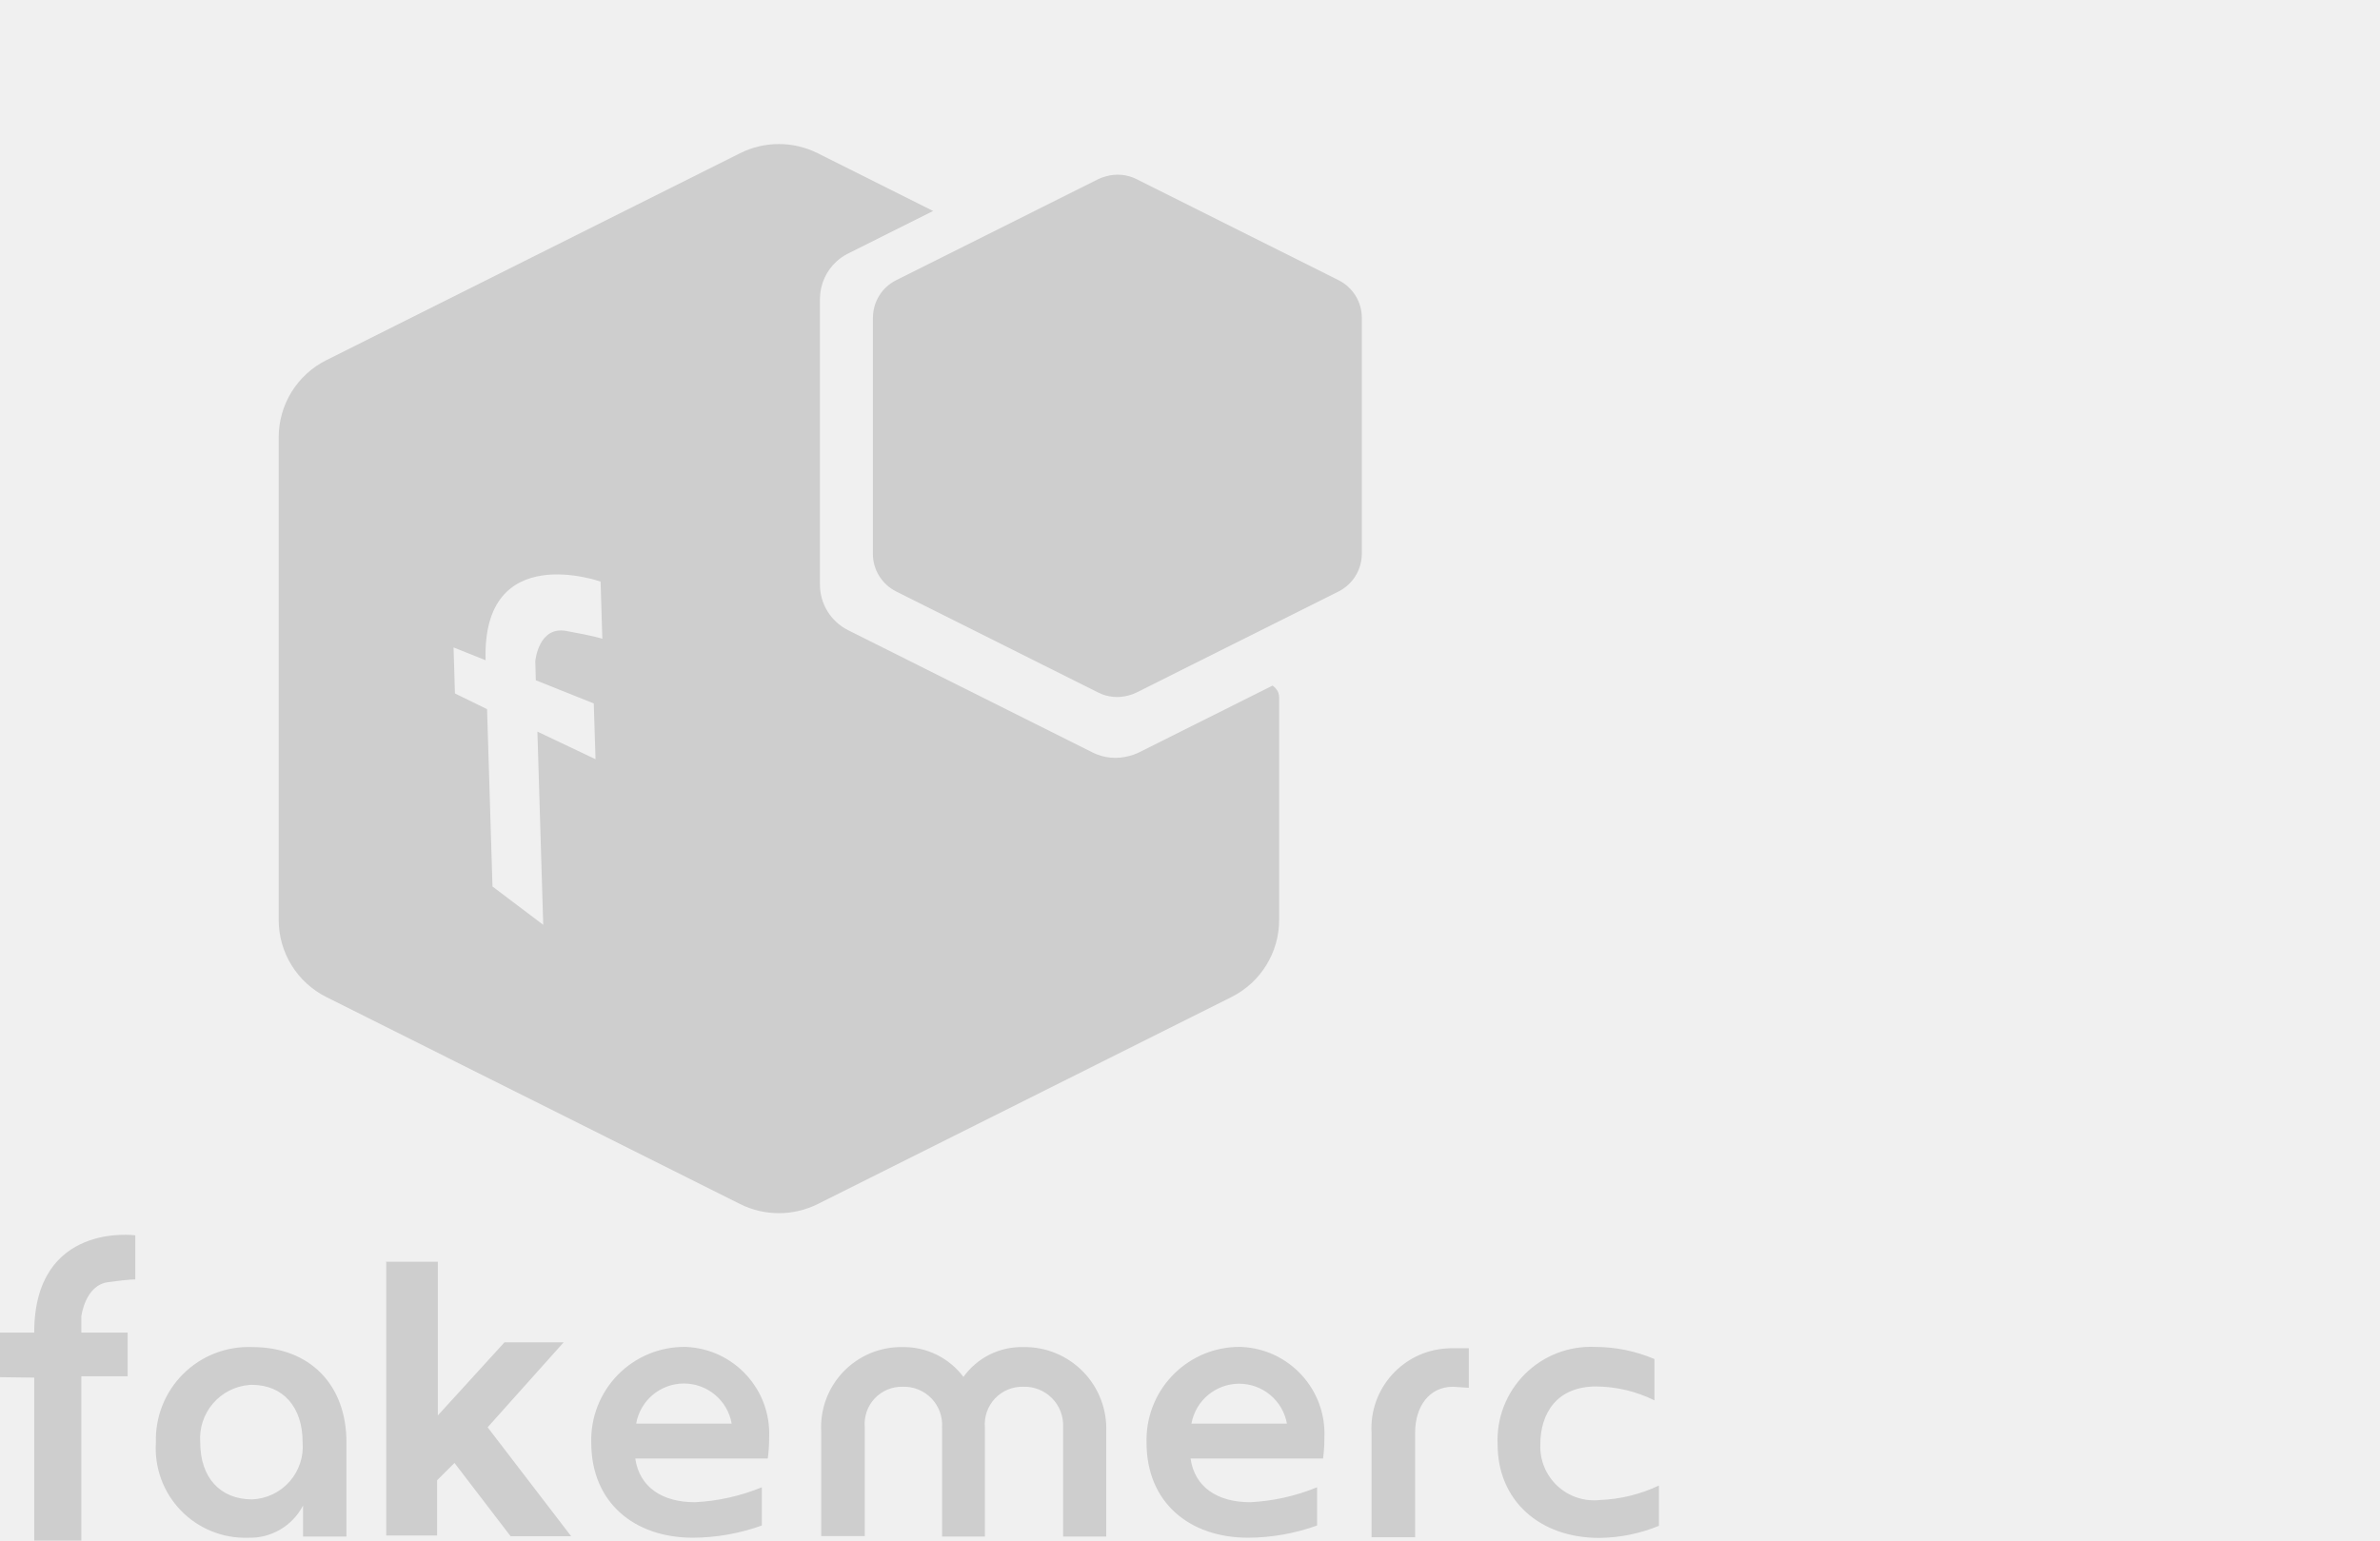
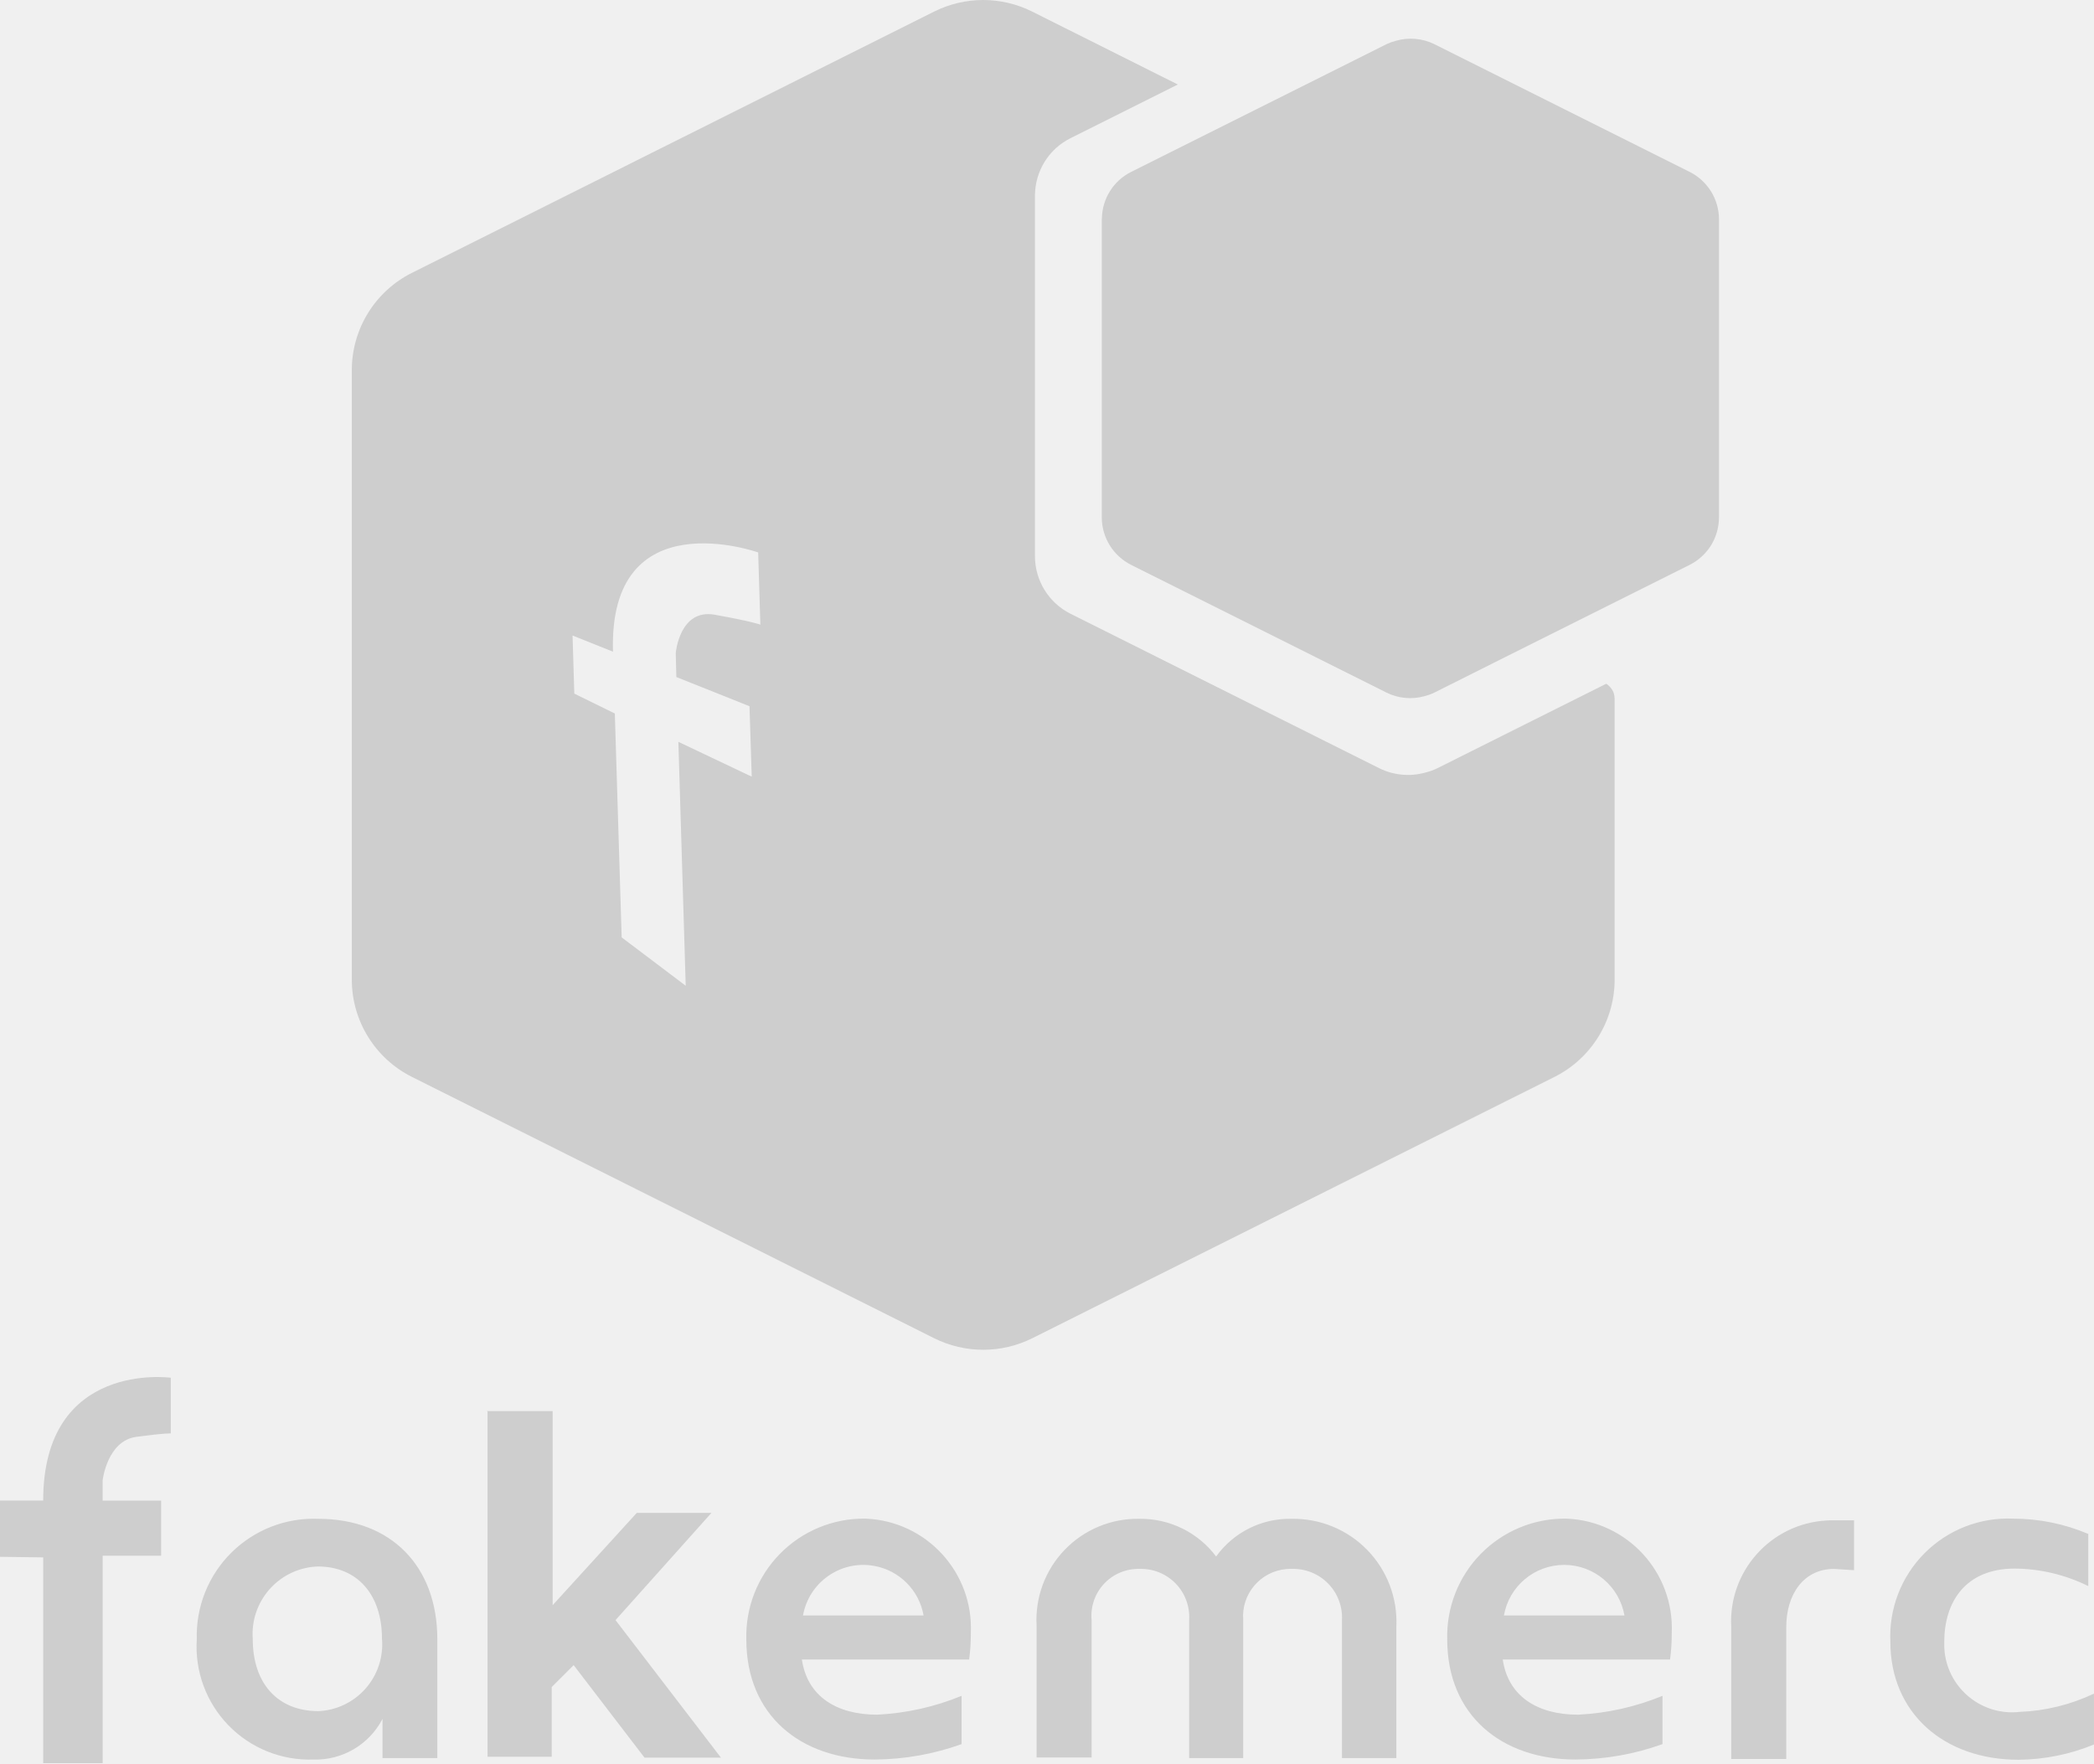
- <svg xmlns="http://www.w3.org/2000/svg" overflow="visible" viewBox="0 0 137.439 88.983">
+ <svg xmlns="http://www.w3.org/2000/svg" overflow="visible" viewBox="0 0 95.799 80.663">
  <defs />
-   <path fill="#FFF" d="M137.186.002zM137.375.201zM98.208 9.196z" />
-   <path fill="#CECECE" d="M137.352.166c.008.012.017.022.023.035-.007-.013-.016-.023-.023-.035zM137.183 0h-.001l.004.002z" />
-   <path fill="#FFF" d="M97.492 41.027z" />
  <g fill="#CECECE">
-     <path d="M77.299 16.183l-11.675-5.841a2.442 2.442 0 00-1.763-.156 2.37 2.37 0 00-.432.156l-3.247 1.625-8.429 4.216a2.42 2.42 0 00-1.341 2.12c0 .017-.005.035-.005.053v13.635c0 .917.52 1.757 1.346 2.173l11.676 5.84a2.437 2.437 0 001.736.166c.156-.042.31-.092.458-.166l3.243-1.625 8.43-4.215a2.44 2.44 0 001.344-2.12c0-.018.003-.035.003-.053V18.356a2.434 2.434 0 00-1.344-2.173zM73.863 40.236c0 .006.004.011.004.018V53.14a4.984 4.984 0 01-2.756 4.448L47.224 69.543a5.027 5.027 0 01.002 0l23.888-11.955a4.983 4.983 0 002.755-4.448V40.254c0-.006-.006-.011-.006-.018z" />
-     <path d="M71.111 57.588a4.985 4.985 0 002.756-4.448V40.254c0-.006-.004-.011-.004-.018a.733.733 0 00-.095-.34c-.012-.019-.022-.035-.036-.052a.818.818 0 00-.243-.24c-.003 0-.003-.002-.006-.003L69.686 41.5l-3.926 1.966a2.85 2.85 0 01-.555.199c-.695.19-1.442.13-2.103-.199l-14.126-7.068a2.947 2.947 0 01-1.627-2.63V17.272l.002-.066a2.947 2.947 0 01.95-2.1c.2-.183.428-.34.678-.465l4.908-2.456-.628-.313-6.037-3.022a5.015 5.015 0 00-4.487 0L18.846 20.802a4.98 4.98 0 00-2.752 4.447V53.14a4.98 4.98 0 002.752 4.448l23.891 11.955a5.033 5.033 0 004.487 0l23.887-11.955zM30.942 39.292l3.347 1.336.101 3.222-3.356-1.593.336 11.159-2.93-2.213-.313-10.242-1.855-.91-.08-2.657 1.85.739c-.213-6.987 6.641-4.54 6.641-4.54l.1 3.303s-.357-.144-2.094-.455c-1.602-.284-1.777 1.75-1.777 1.75l.03 1.101z" />
+     <path d="M77.299 7.863L65.624 2.022a2.442 2.442 0 00-1.763-.156 2.37 2.37 0 00-.432.156l-3.247 1.625-8.43 4.216a2.42 2.42 0 00-1.341 2.12c0 .017-.005.035-.005.053v13.636c0 .917.521 1.757 1.346 2.173l11.677 5.84a2.44 2.44 0 001.735.166c.156-.042.311-.092.458-.166l3.243-1.625 8.43-4.215c.206-.104.396-.234.559-.386.483-.439.77-1.063.786-1.734 0-.019.003-.035.003-.053V10.036a2.432 2.432 0 00-1.344-2.173zM73.863 31.916c0 .007.004.012.004.019V44.82a4.984 4.984 0 01-2.756 4.448L47.225 61.224a5.029 5.029 0 01.002 0l23.888-11.955a4.984 4.984 0 002.755-4.448V31.935c-.001-.006-.007-.011-.007-.019z" />
+     <path d="M71.111 49.269a4.986 4.986 0 002.756-4.448V31.935c0-.006-.004-.011-.004-.019a.736.736 0 00-.095-.34c-.013-.019-.022-.035-.036-.052a.83.83 0 00-.243-.24c-.003 0-.003-.002-.006-.003l-3.797 1.899-3.927 1.966a2.893 2.893 0 01-.555.199 2.964 2.964 0 01-2.103-.199l-14.126-7.068a2.947 2.947 0 01-1.627-2.63V8.952l.002-.065a2.953 2.953 0 01.949-2.101c.2-.183.429-.34.679-.465l4.908-2.456-.629-.313L47.223.53A5.032 5.032 0 0044.98 0c-.771 0-1.539.178-2.245.53L18.847 12.482a4.978 4.978 0 00-2.752 4.447V44.82a4.977 4.977 0 002.752 4.448l23.891 11.955a5.032 5.032 0 004.487 0l23.886-11.954zM30.942 30.973l3.347 1.336.102 3.222-3.356-1.593.336 11.159-2.93-2.213-.313-10.242-1.854-.91-.08-2.657 1.85.739c-.213-6.987 6.642-4.54 6.642-4.54l.1 3.303s-.357-.144-2.094-.455c-1.603-.284-1.777 1.75-1.777 1.75l.027 1.101z" />
  </g>
-   <path fill="#CECECE" d="M92.396 86.637a3.104 3.104 0 01-3.447-3.197c0-1.826.965-3.361 3.231-3.361a7.76 7.76 0 013.36.802v-2.386a8.816 8.816 0 00-3.446-.7 5.387 5.387 0 00-5.61 5.636c0 3.224 2.412 5.396 5.868 5.396a9.285 9.285 0 003.447-.698v-2.327a8.755 8.755 0 01-3.403.835zM59.083 77.804a4.14 4.14 0 00-3.447 1.724 4.311 4.311 0 00-3.508-1.724 4.627 4.627 0 00-4.705 4.887v6.032h2.516V82.44a2.146 2.146 0 012.189-2.344 2.204 2.204 0 012.274 2.344v6.309h2.473V82.44a2.166 2.166 0 012.216-2.344 2.23 2.23 0 012.301 2.344v6.309h2.49v-6.033a4.714 4.714 0 00-4.799-4.912zM14.561 77.804a5.351 5.351 0 00-5.558 5.508 5.168 5.168 0 005.325 5.505 3.448 3.448 0 003.172-1.861v1.793h2.507v-5.437c0-3.327-2.102-5.508-5.446-5.508zm0 8.798c-1.844 0-2.998-1.258-2.998-3.29a3.094 3.094 0 012.85-3.321l.123-.006c1.818 0 2.938 1.292 2.938 3.301a3.052 3.052 0 01-2.939 3.317h.026zM83.908 80.096c-1.379 0-2.189 1.146-2.189 2.663v6.031h-2.516v-6.031a4.625 4.625 0 014.361-4.878c.115-.009.229-.01.344-.009h.914v2.284l-.914-.06zM71.638 77.794a5.377 5.377 0 00-5.43 5.324c-.002.071 0 .14.002.21 0 3.447 2.471 5.488 5.867 5.488a11.93 11.93 0 003.981-.705v-2.208a11.713 11.713 0 01-3.86.862c-1.889 0-3.206-.862-3.448-2.524h7.653c.055-.402.08-.81.078-1.216a5.017 5.017 0 00-4.793-5.228l-.05-.003zm-2.836 4.432a2.802 2.802 0 015.515 0h-5.515zM39.573 77.794a5.378 5.378 0 00-5.429 5.534c0 3.447 2.473 5.488 5.868 5.488a11.922 11.922 0 003.981-.705v-2.208a11.707 11.707 0 01-3.861.862c-1.886 0-3.205-.862-3.446-2.524h7.652c.055-.402.08-.81.078-1.216a5.014 5.014 0 00-4.792-5.228l-.051-.003zm-2.836 4.432a2.8 2.8 0 015.516 0h-5.516zM1.976 79.569v9.414h2.721v-9.492h2.674V76.97H4.697v-.937s.209-1.795 1.535-1.977c1.324-.181 1.581-.156 1.581-.156v-2.549s-5.837-.806-5.837 5.618H0v2.574l1.976.026zM22.304 72.896v15.792h2.937V85.5l1.004-1.003 3.24 4.232h3.497l-4.822-6.291 4.388-4.906h-3.416l-3.849 4.223v-8.88h-3.022" />
+   <path fill="#CECECE" d="M92.396 78.317a3.105 3.105 0 01-3.43-2.736c-.018-.152-.022-.308-.018-.461 0-1.826.965-3.36 3.231-3.36a7.742 7.742 0 013.359.802v-2.386a8.815 8.815 0 00-3.445-.7 5.387 5.387 0 00-5.61 5.635c0 3.224 2.412 5.396 5.868 5.396a9.295 9.295 0 003.446-.698v-2.327a8.72 8.72 0 01-3.401.835zM59.083 69.484a4.139 4.139 0 00-3.446 1.724 4.316 4.316 0 00-3.509-1.724 4.627 4.627 0 00-4.705 4.887v6.032h2.517V74.12a2.146 2.146 0 012.189-2.344 2.204 2.204 0 012.274 2.344v6.31h2.473v-6.31a2.167 2.167 0 011.976-2.337c.081-.007.159-.008.24-.007a2.23 2.23 0 012.302 2.344v6.31h2.489v-6.033a4.714 4.714 0 00-4.8-4.913zM14.562 69.484a5.353 5.353 0 00-5.559 5.508 5.167 5.167 0 005.325 5.505 3.448 3.448 0 003.172-1.86v1.793h2.507v-5.438c0-3.327-2.102-5.508-5.445-5.508zm0 8.798c-1.845 0-2.998-1.258-2.998-3.29a3.093 3.093 0 012.85-3.32l.123-.007c1.818 0 2.938 1.292 2.938 3.302a3.054 3.054 0 01-2.94 3.317l.027-.002zM83.908 71.776c-1.379 0-2.188 1.146-2.188 2.663v6.031h-2.517v-6.031a4.626 4.626 0 014.361-4.878c.115-.009.229-.01.344-.009h.914v2.283l-.914-.059zM71.639 69.475a5.378 5.378 0 00-5.429 5.534c0 3.446 2.472 5.487 5.867 5.487a11.93 11.93 0 003.981-.705v-2.208a11.688 11.688 0 01-3.86.862c-1.889 0-3.206-.862-3.448-2.523h7.653c.055-.402.08-.811.078-1.217a5.017 5.017 0 00-4.793-5.228l-.049-.002zm-2.836 4.431a2.8 2.8 0 015.515 0h-5.515zM39.573 69.475a5.378 5.378 0 00-5.429 5.534c0 3.446 2.473 5.487 5.868 5.487a11.92 11.92 0 003.98-.705v-2.208a11.682 11.682 0 01-3.861.862c-1.886 0-3.204-.862-3.445-2.523h7.651c.056-.402.08-.811.078-1.217a5.014 5.014 0 00-4.792-5.228l-.05-.002zm-2.836 4.431a2.803 2.803 0 013.248-2.27 2.798 2.798 0 012.268 2.27h-5.516zM1.977 71.249v9.414h2.721v-9.491h2.674V68.65H4.697v-.937s.209-1.796 1.535-1.978c1.324-.181 1.581-.156 1.581-.156V63.03s-5.837-.806-5.837 5.618H0v2.574l1.977.027zM22.305 64.576v15.792h2.936v-3.187l1.004-1.003 3.24 4.231h3.497l-4.822-6.291 4.388-4.905h-3.416l-3.849 4.223v-8.88h-3.021" />
</svg>
